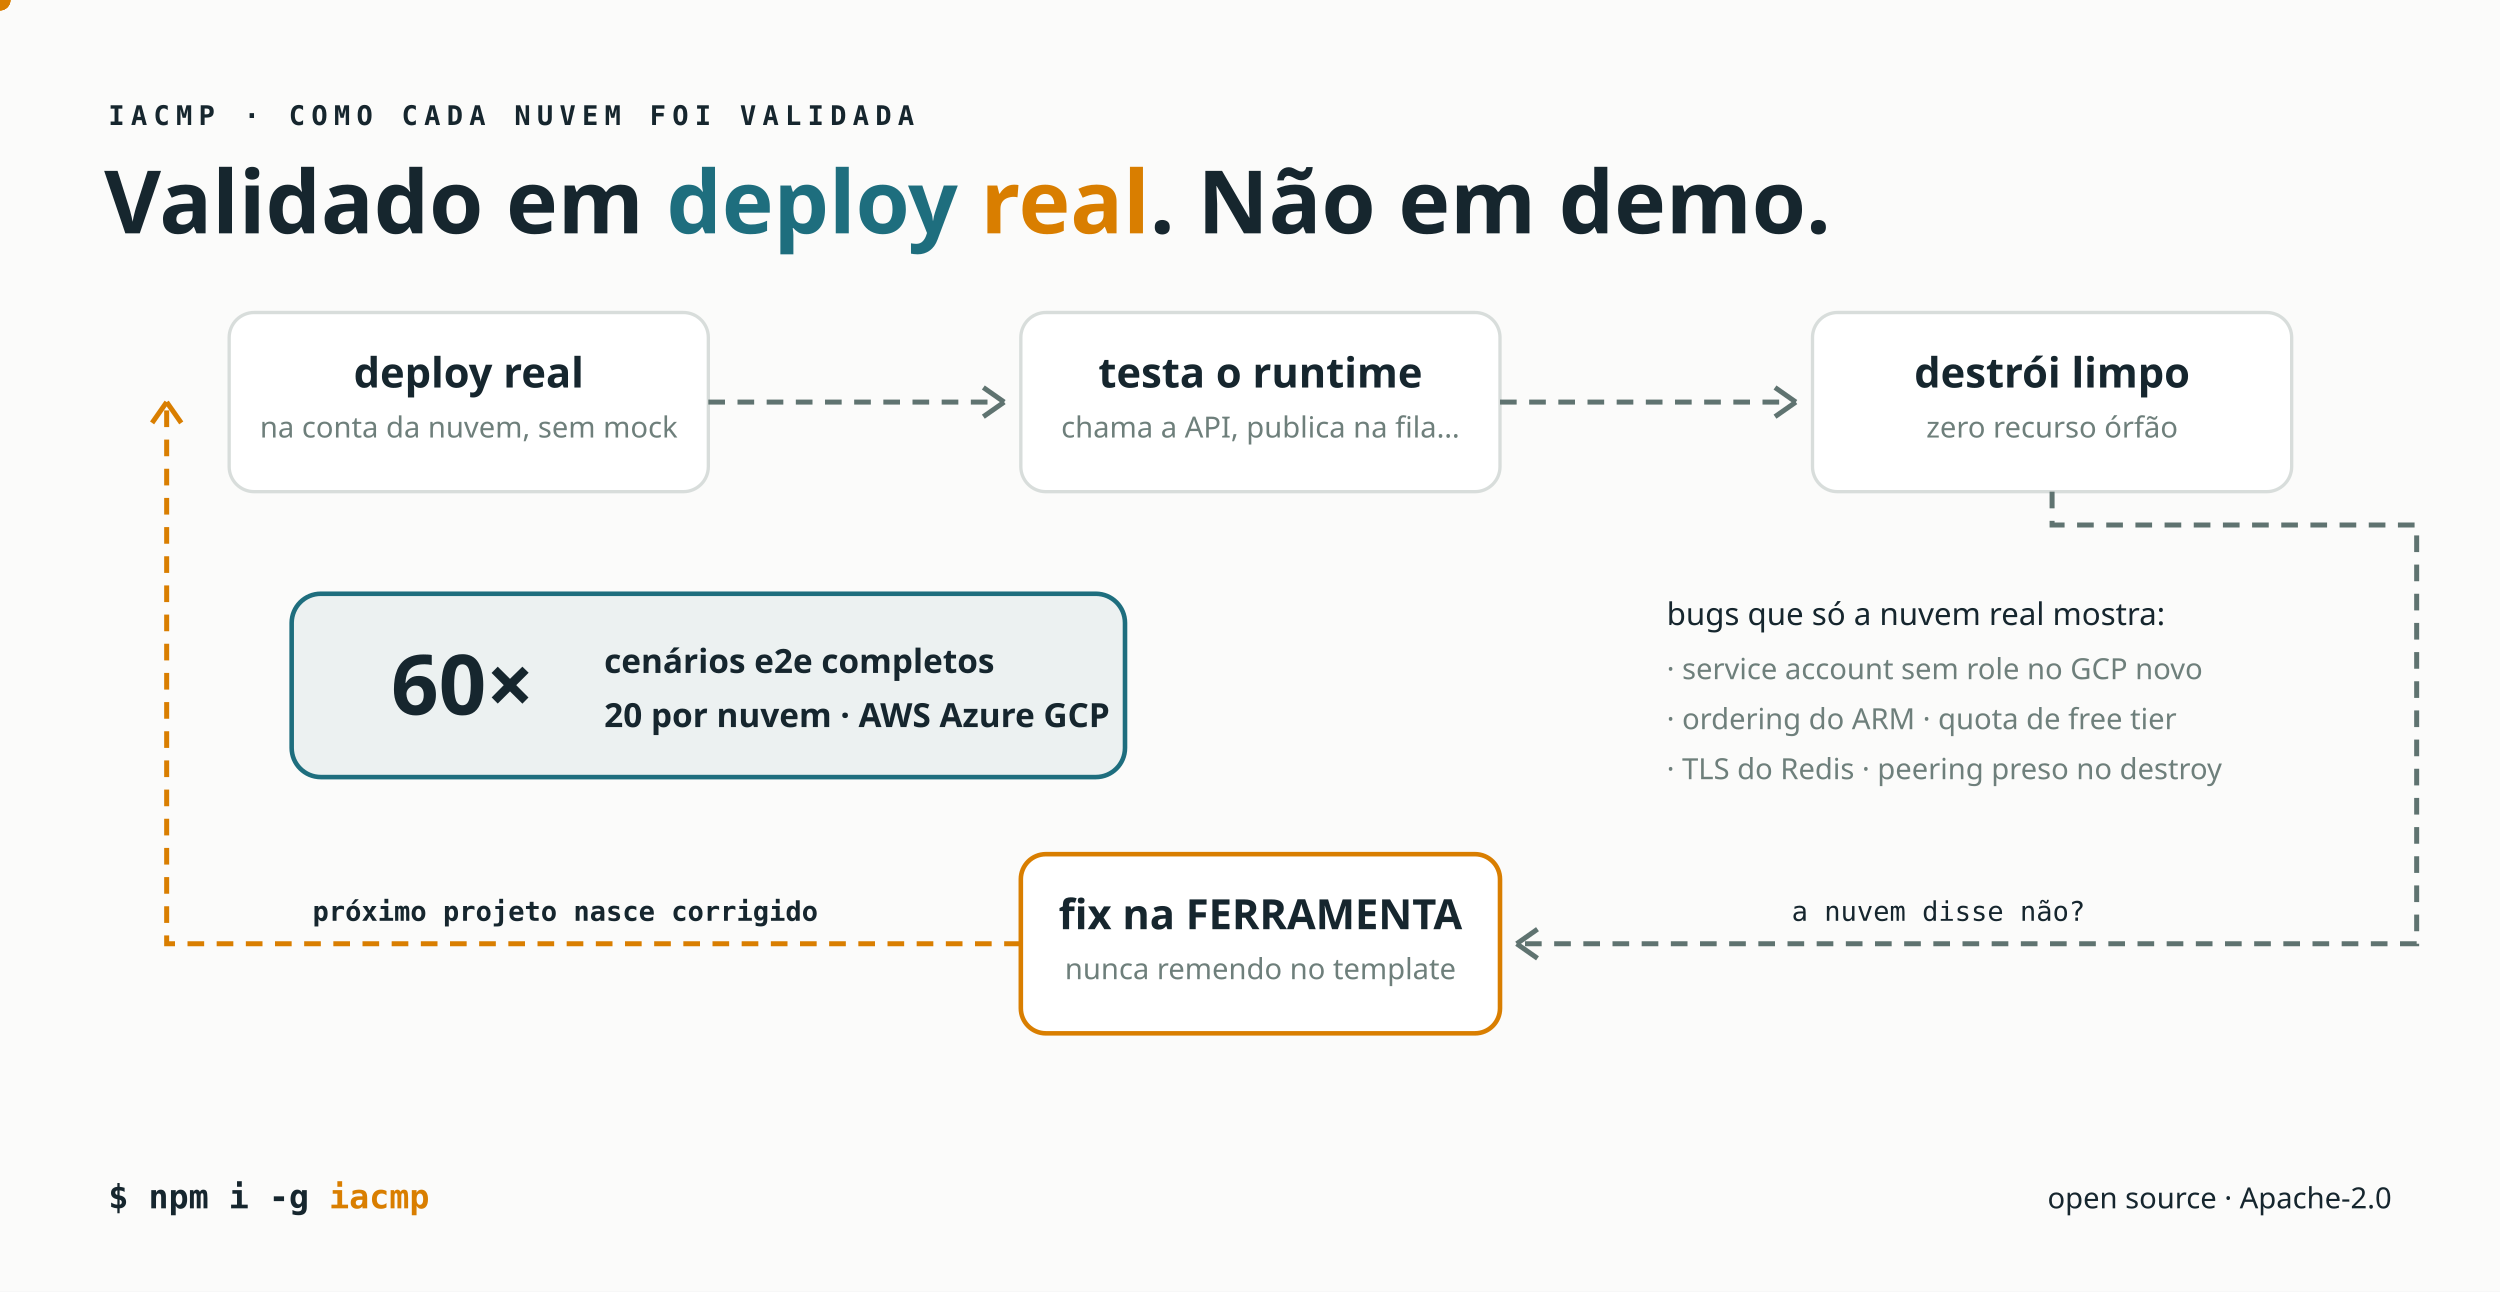
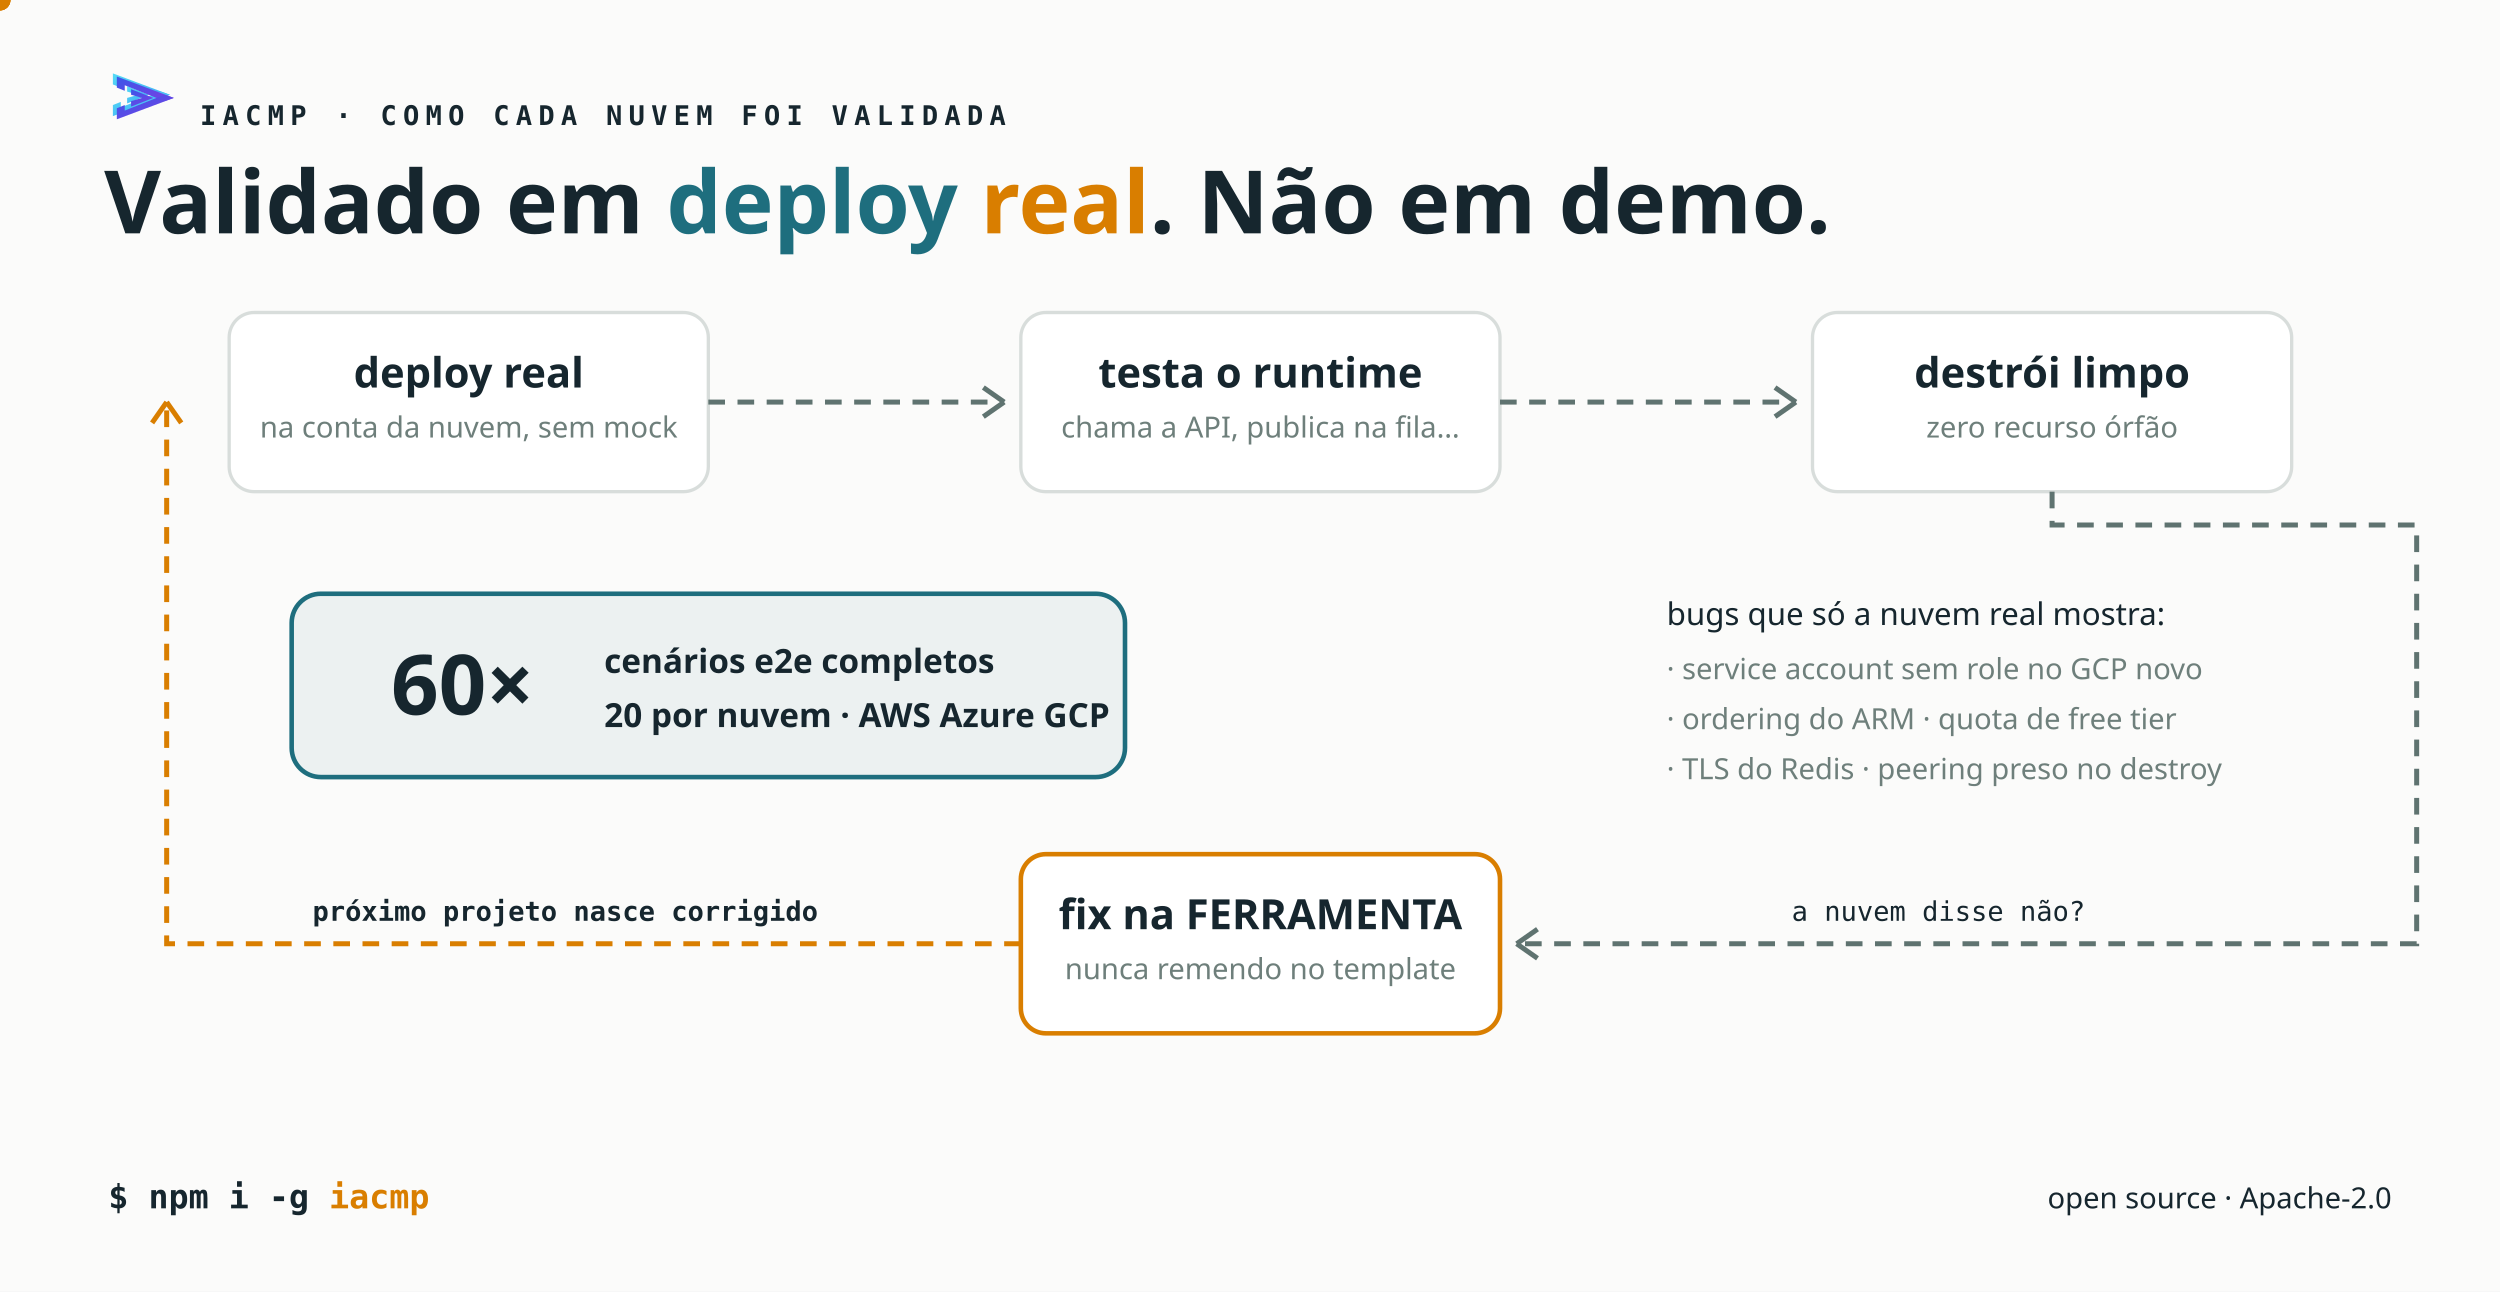
<svg xmlns="http://www.w3.org/2000/svg" viewBox="0 0 1200 620" font-family="'Avenir Next','Segoe UI',system-ui,sans-serif">
+   <defs>
+     <linearGradient id="lgBack" x1="0" y1="0" x2="1" y2="1">
+       <stop offset="0" stop-color="#55DBF5" />
+       <stop offset="1" stop-color="#3FA9F5" />
+     </linearGradient>
+     <linearGradient id="lgFront" x1="0" y1="0" x2="1" y2="1">
+       <stop offset="0" stop-color="#3B57E8" />
+       <stop offset="1" stop-color="#7A3FE4" />
+     </linearGradient>
+   </defs>
  <style>
  text { fill: #16262E; }
  .mono { font-family: ui-monospace,'SF Mono',Menlo,Consolas,monospace; }
  .sub { fill: #6E7F7B; }
  .wire { fill: none; stroke: #5F7370; stroke-width: 2.4; stroke-dasharray: 8 6; animation: march 1.5s linear infinite; }
  .wire.fix { stroke: #D97E00; }
  .tip { fill: none; stroke: #5F7370; stroke-width: 2.4; }
  .tip.fix { stroke: #D97E00; }
  @keyframes march { to { stroke-dashoffset: -14; } }
  .pulse { fill: #D97E00; }
  .p1 { offset-path: path('M340 193 L 482 193'); animation: tr 3s linear infinite; }
  .p2 { offset-path: path('M720 193 L 862 193'); animation: tr 3s linear infinite .75s; }
  .p3 { offset-path: path('M985 236 L 985 252 L 1160 252 L 1160 453 L 728 453'); animation: tr 3s linear infinite 1.5s; }
  .p4 { offset-path: path('M490 453 L 80 453 L 80 193 L 100 193'); animation: tr 3s linear infinite 2.25s; }
  @keyframes tr { from { offset-distance: 0%; opacity: 0; } 10% { opacity: 1; } 90% { opacity: 1; } to { offset-distance: 100%; opacity: 0; } }
</style>
  <rect width="1200" height="620" fill="#FBFBFA" />
-   <text x="52" y="60" class="mono" font-size="13" letter-spacing="3" font-weight="600" fill="#1E6E7E">IACMP · COMO CADA NUVEM FOI VALIDADA</text>
+   <g transform="translate(50,28) scale(0.38)">
+     <g transform="translate(-5,-4)" fill="url(#lgBack)">
+       <path d="M16,23 L88,50 L76,54 L26,34 L26,41 L16,37 Z" />
+       <path d="M16,77 L88,50 L76,46 L26,66 L26,59 L16,63 Z" />
+       <path d="M34,39 L62,50 L34,61 L34,54 L48,50 L34,46 Z" />
+     </g>
+     <g fill="url(#lgFront)">
+       <path d="M16,23 L88,50 L76,54 L26,34 L26,41 L16,37 Z" />
+       <path d="M16,77 L88,50 L76,46 L26,66 L26,59 L16,63 Z" />
+       <path d="M34,39 L62,50 L34,61 L34,54 L48,50 L34,46 Z" />
+     </g>
+   </g>
+   <text x="96" y="60" class="mono" font-size="13" letter-spacing="3" font-weight="600" fill="#1E6E7E">IACMP · COMO CADA NUVEM FOI VALIDADA</text>
  <text x="50" y="112" font-size="42" font-weight="700">Validado em <tspan fill="#1E6E7E">deploy</tspan>
    <tspan fill="#D97E00">real</tspan>. Não em demo.</text>
  <g>
    <rect x="110" y="150" width="230" height="86" rx="12" fill="#fff" stroke="#D8DDDB" stroke-width="1.6" />
    <text x="225" y="186" font-size="20" font-weight="700" text-anchor="middle">deploy real</text>
    <text x="225" y="210" font-size="14" class="sub" text-anchor="middle">na conta da nuvem, sem mock</text>
  </g>
  <g>
    <rect x="490" y="150" width="230" height="86" rx="12" fill="#fff" stroke="#D8DDDB" stroke-width="1.6" />
    <text x="605" y="186" font-size="20" font-weight="700" text-anchor="middle">testa o runtime</text>
    <text x="605" y="210" font-size="14" class="sub" text-anchor="middle">chama a API, publica na fila…</text>
  </g>
  <g>
    <rect x="870" y="150" width="230" height="86" rx="12" fill="#fff" stroke="#D8DDDB" stroke-width="1.6" />
    <text x="985" y="186" font-size="20" font-weight="700" text-anchor="middle">destrói limpo</text>
    <text x="985" y="210" font-size="14" class="sub" text-anchor="middle">zero recurso órfão</text>
  </g>
  <g>
    <rect x="490" y="410" width="230" height="86" rx="12" fill="#fff" stroke="#D97E00" stroke-width="2.2" />
    <text x="605" y="446" font-size="20" font-weight="700" text-anchor="middle">fix na FERRAMENTA</text>
    <text x="605" y="470" font-size="14" class="sub" text-anchor="middle">nunca remendo no template</text>
  </g>
  <path class="wire" d="M340 193 L 478 193" />
  <path class="tip" d="M482 193 l -10 -7 M482 193 l -10 7" />
  <path class="wire" d="M720 193 L 858 193" />
  <path class="tip" d="M862 193 l -10 -7 M862 193 l -10 7" />
  <path class="wire" d="M985 236 L 985 252 L 1160 252 L 1160 453 L 732 453" />
  <path class="tip" d="M728 453 l 10 -7 M728 453 l 10 7" />
  <text x="860" y="442" class="mono" font-size="13" fill="#44555C">a nuvem disse não?</text>
  <path class="wire fix" d="M490 453 L 80 453 L 80 197" />
  <path class="tip fix" d="M80 193 l -7 10 M80 193 l 7 10" />
  <text x="150" y="442" class="mono" font-size="13" font-weight="600" fill="#B36400">próximo projeto nasce corrigido</text>
  <rect x="140" y="285" width="400" height="88" rx="14" fill="rgba(30,110,126,.07)" stroke="#1E6E7E" stroke-width="2.2" />
  <text x="222" y="343" font-size="40" font-weight="700" fill="#1E6E7E" text-anchor="middle">60×</text>
  <text x="290" y="323" font-size="16" font-weight="600" fill="#44555C">cenários e2e completos</text>
  <text x="290" y="349" font-size="16" font-weight="600" fill="#44555C">20 por nuvem · AWS Azure GCP</text>
  <text x="800" y="300" font-size="15" fill="#44555C">bugs que só a nuvem real mostra:</text>
  <text x="800" y="326" font-size="14" class="sub">· service account sem role no GCP novo</text>
  <text x="800" y="350" font-size="14" class="sub">· ordering do ARM · quota de free tier</text>
  <text x="800" y="374" font-size="14" class="sub">· TLS do Redis · peering preso no destroy</text>
  <circle class="pulse p1" r="5" />
  <circle class="pulse p2" r="5" />
  <circle class="pulse p3" r="5" />
  <circle class="pulse p4" r="5" />
  <text x="52" y="580" class="mono" font-size="16" font-weight="600">$ npm i -g <tspan fill="#D97E00" font-weight="700">iacmp</tspan>
  </text>
  <text x="1148" y="580" font-size="14" fill="#6E7F7B" text-anchor="end">open source · Apache-2.0</text>
</svg>
